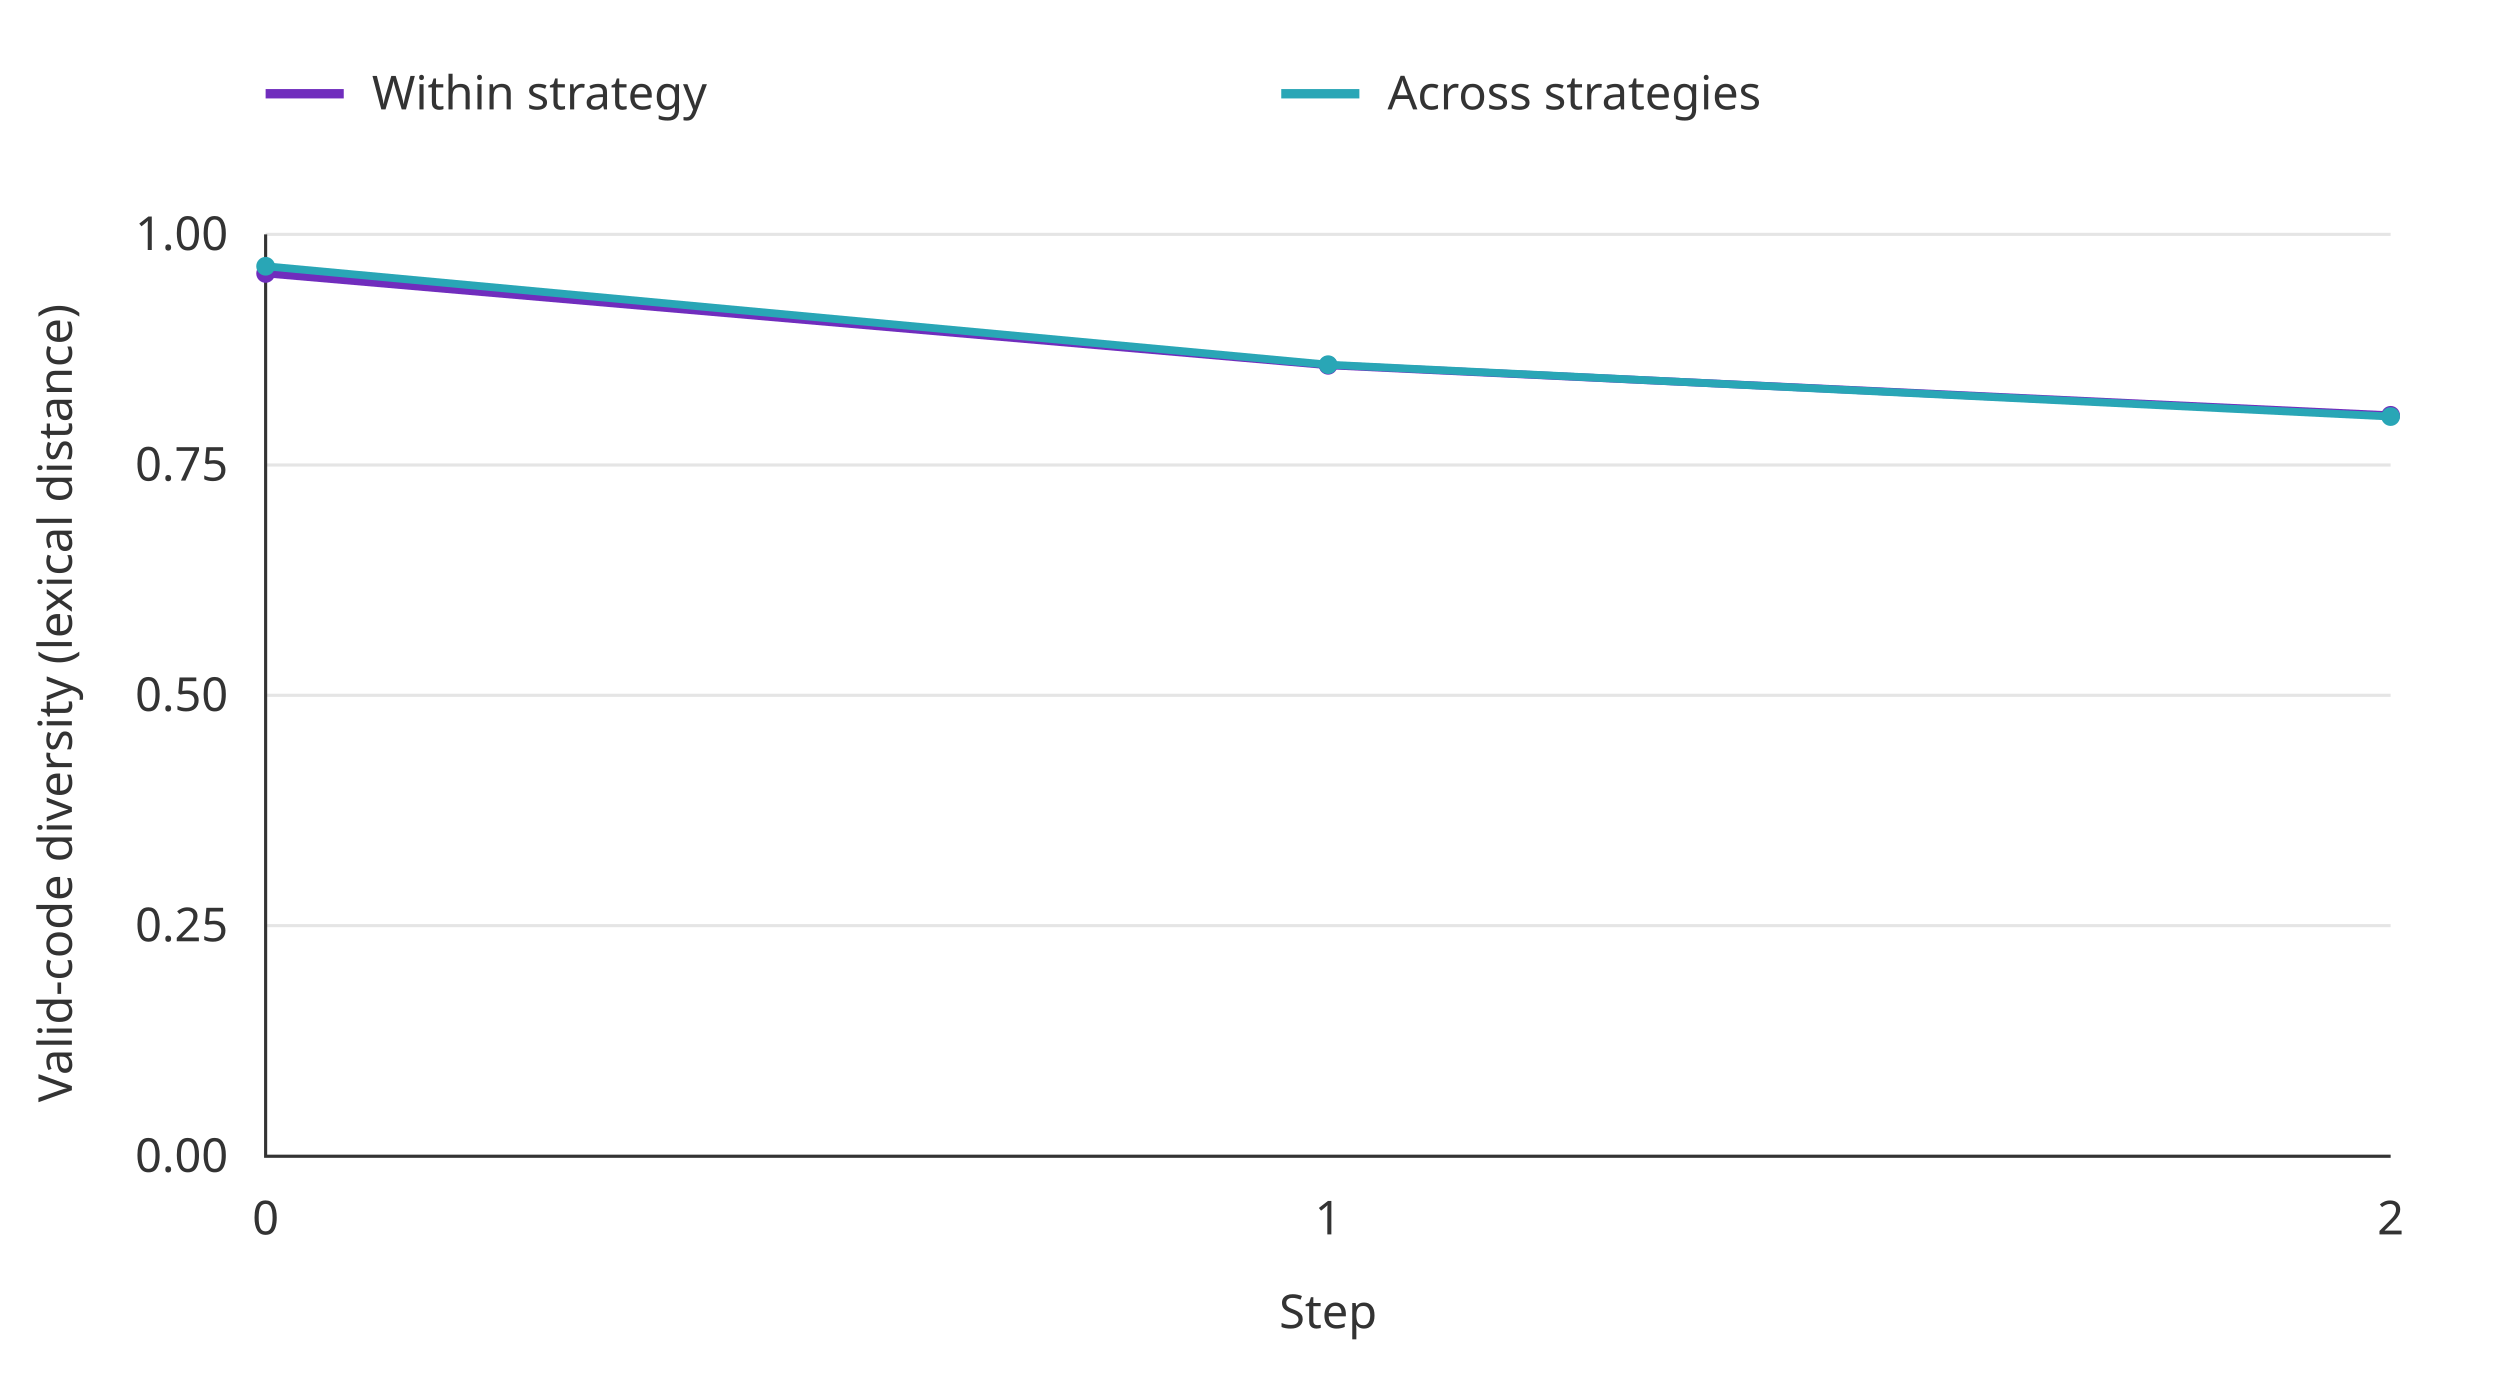
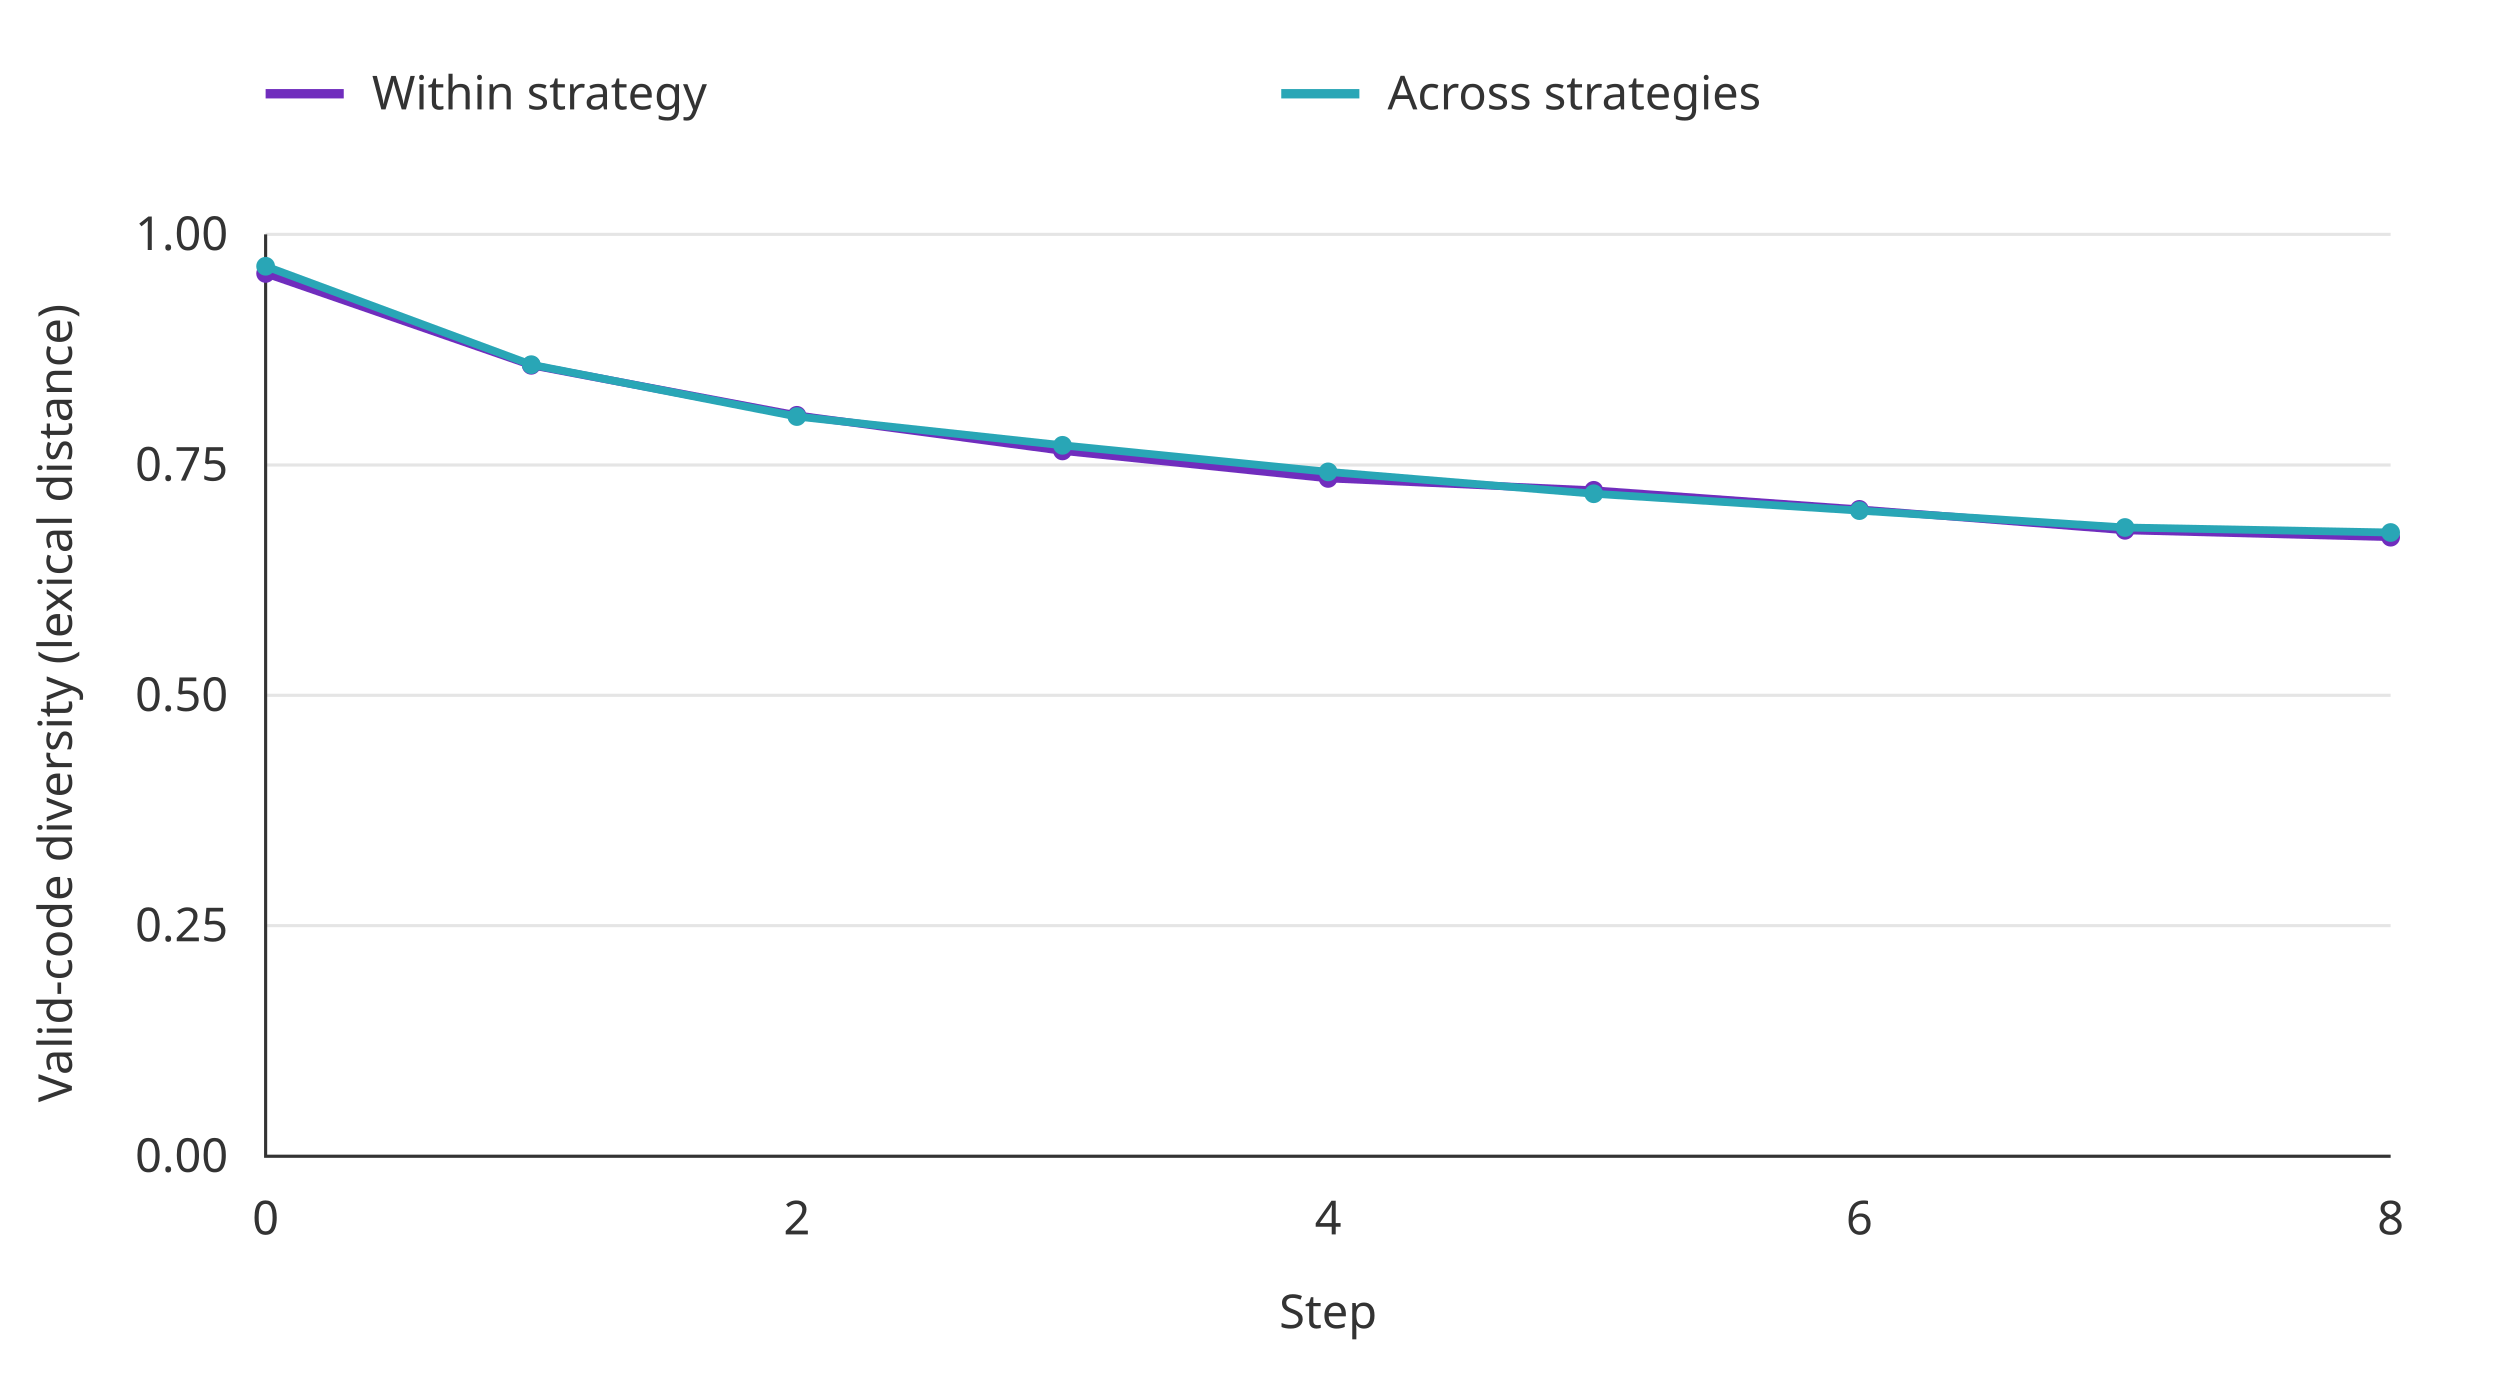
<svg xmlns="http://www.w3.org/2000/svg" width="800" height="440" viewBox="0 0 800 440">
  <rect width="100%" height="100%" fill="white" />
  <g font-family="sans-serif" font-size="15" fill="#333">
    <path d="M85,370.0 H765" stroke="#e5e5e5" />
    <text x="73" y="375.0" text-anchor="end">0.00</text>
    <path d="M85,296.2 H765" stroke="#e5e5e5" />
    <text x="73" y="301.2" text-anchor="end">0.25</text>
    <path d="M85,222.5 H765" stroke="#e5e5e5" />
    <text x="73" y="227.5" text-anchor="end">0.50</text>
    <path d="M85,148.8 H765" stroke="#e5e5e5" />
    <text x="73" y="153.8" text-anchor="end">0.75</text>
    <path d="M85,75.0 H765" stroke="#e5e5e5" />
    <text x="73" y="80.0" text-anchor="end">1.00</text>
    <text x="85.0" y="395" text-anchor="middle">0</text>
-     <text x="425.0" y="395" text-anchor="middle">1</text>
-     <text x="765.0" y="395" text-anchor="middle">2</text>
+     <text x="255.0" y="395" text-anchor="middle">2</text>
+     <text x="425.0" y="395" text-anchor="middle">4</text>
+     <text x="595.0" y="395" text-anchor="middle">6</text>
+     <text x="765.0" y="395" text-anchor="middle">8</text>
    <path d="M85,75 V370 H765" fill="none" stroke="#333" />
    <text x="425" y="425" text-anchor="middle">Step</text>
    <text transform="translate(23,225) rotate(-90)" text-anchor="middle">Valid-code diversity (lexical distance)</text>
    <path d="M85,30 h25" stroke="#702dbd" stroke-width="3" />
    <text x="119" y="35">Within strategy</text>
    <circle cx="85.0" cy="87.5" r="3" fill="#702dbd" />
-     <circle cx="425.0" cy="116.9" r="3" fill="#702dbd" />
-     <circle cx="765.0" cy="132.9" r="3" fill="#702dbd" />
-     <polyline points="85.0,87.5 425.0,116.9 765.0,132.9" fill="none" stroke="#702dbd" stroke-width="2.5" />
+     <circle cx="170.0" cy="116.9" r="3" fill="#702dbd" />
+     <circle cx="255.0" cy="132.9" r="3" fill="#702dbd" />
+     <circle cx="340.0" cy="144.3" r="3" fill="#702dbd" />
+     <circle cx="425.0" cy="153.1" r="3" fill="#702dbd" />
+     <circle cx="510.0" cy="156.9" r="3" fill="#702dbd" />
+     <circle cx="595.0" cy="163.0" r="3" fill="#702dbd" />
+     <circle cx="680.0" cy="169.7" r="3" fill="#702dbd" />
+     <circle cx="765.0" cy="171.9" r="3" fill="#702dbd" />
+     <polyline points="85.0,87.5 170.0,116.9 255.0,132.9 340.0,144.3 425.0,153.1 510.0,156.9 595.0,163.0 680.0,169.7 765.0,171.9" fill="none" stroke="#702dbd" stroke-width="2.5" />
    <path d="M410,30 h25" stroke="#29a6b6" stroke-width="3" />
    <text x="444" y="35">Across strategies</text>
    <circle cx="85.0" cy="85.2" r="3" fill="#29a6b6" />
-     <circle cx="425.0" cy="116.7" r="3" fill="#29a6b6" />
-     <circle cx="765.0" cy="133.3" r="3" fill="#29a6b6" />
-     <polyline points="85.0,85.2 425.0,116.7 765.0,133.3" fill="none" stroke="#29a6b6" stroke-width="2.5" />
+     <circle cx="170.0" cy="116.7" r="3" fill="#29a6b6" />
+     <circle cx="255.0" cy="133.3" r="3" fill="#29a6b6" />
+     <circle cx="340.0" cy="142.5" r="3" fill="#29a6b6" />
+     <circle cx="425.0" cy="151.0" r="3" fill="#29a6b6" />
+     <circle cx="510.0" cy="158.0" r="3" fill="#29a6b6" />
+     <circle cx="595.0" cy="163.4" r="3" fill="#29a6b6" />
+     <circle cx="680.0" cy="168.8" r="3" fill="#29a6b6" />
+     <circle cx="765.0" cy="170.4" r="3" fill="#29a6b6" />
+     <polyline points="85.0,85.2 170.0,116.7 255.0,133.3 340.0,142.5 425.0,151.0 510.0,158.0 595.0,163.4 680.0,168.8 765.0,170.4" fill="none" stroke="#29a6b6" stroke-width="2.5" />
  </g>
</svg>
